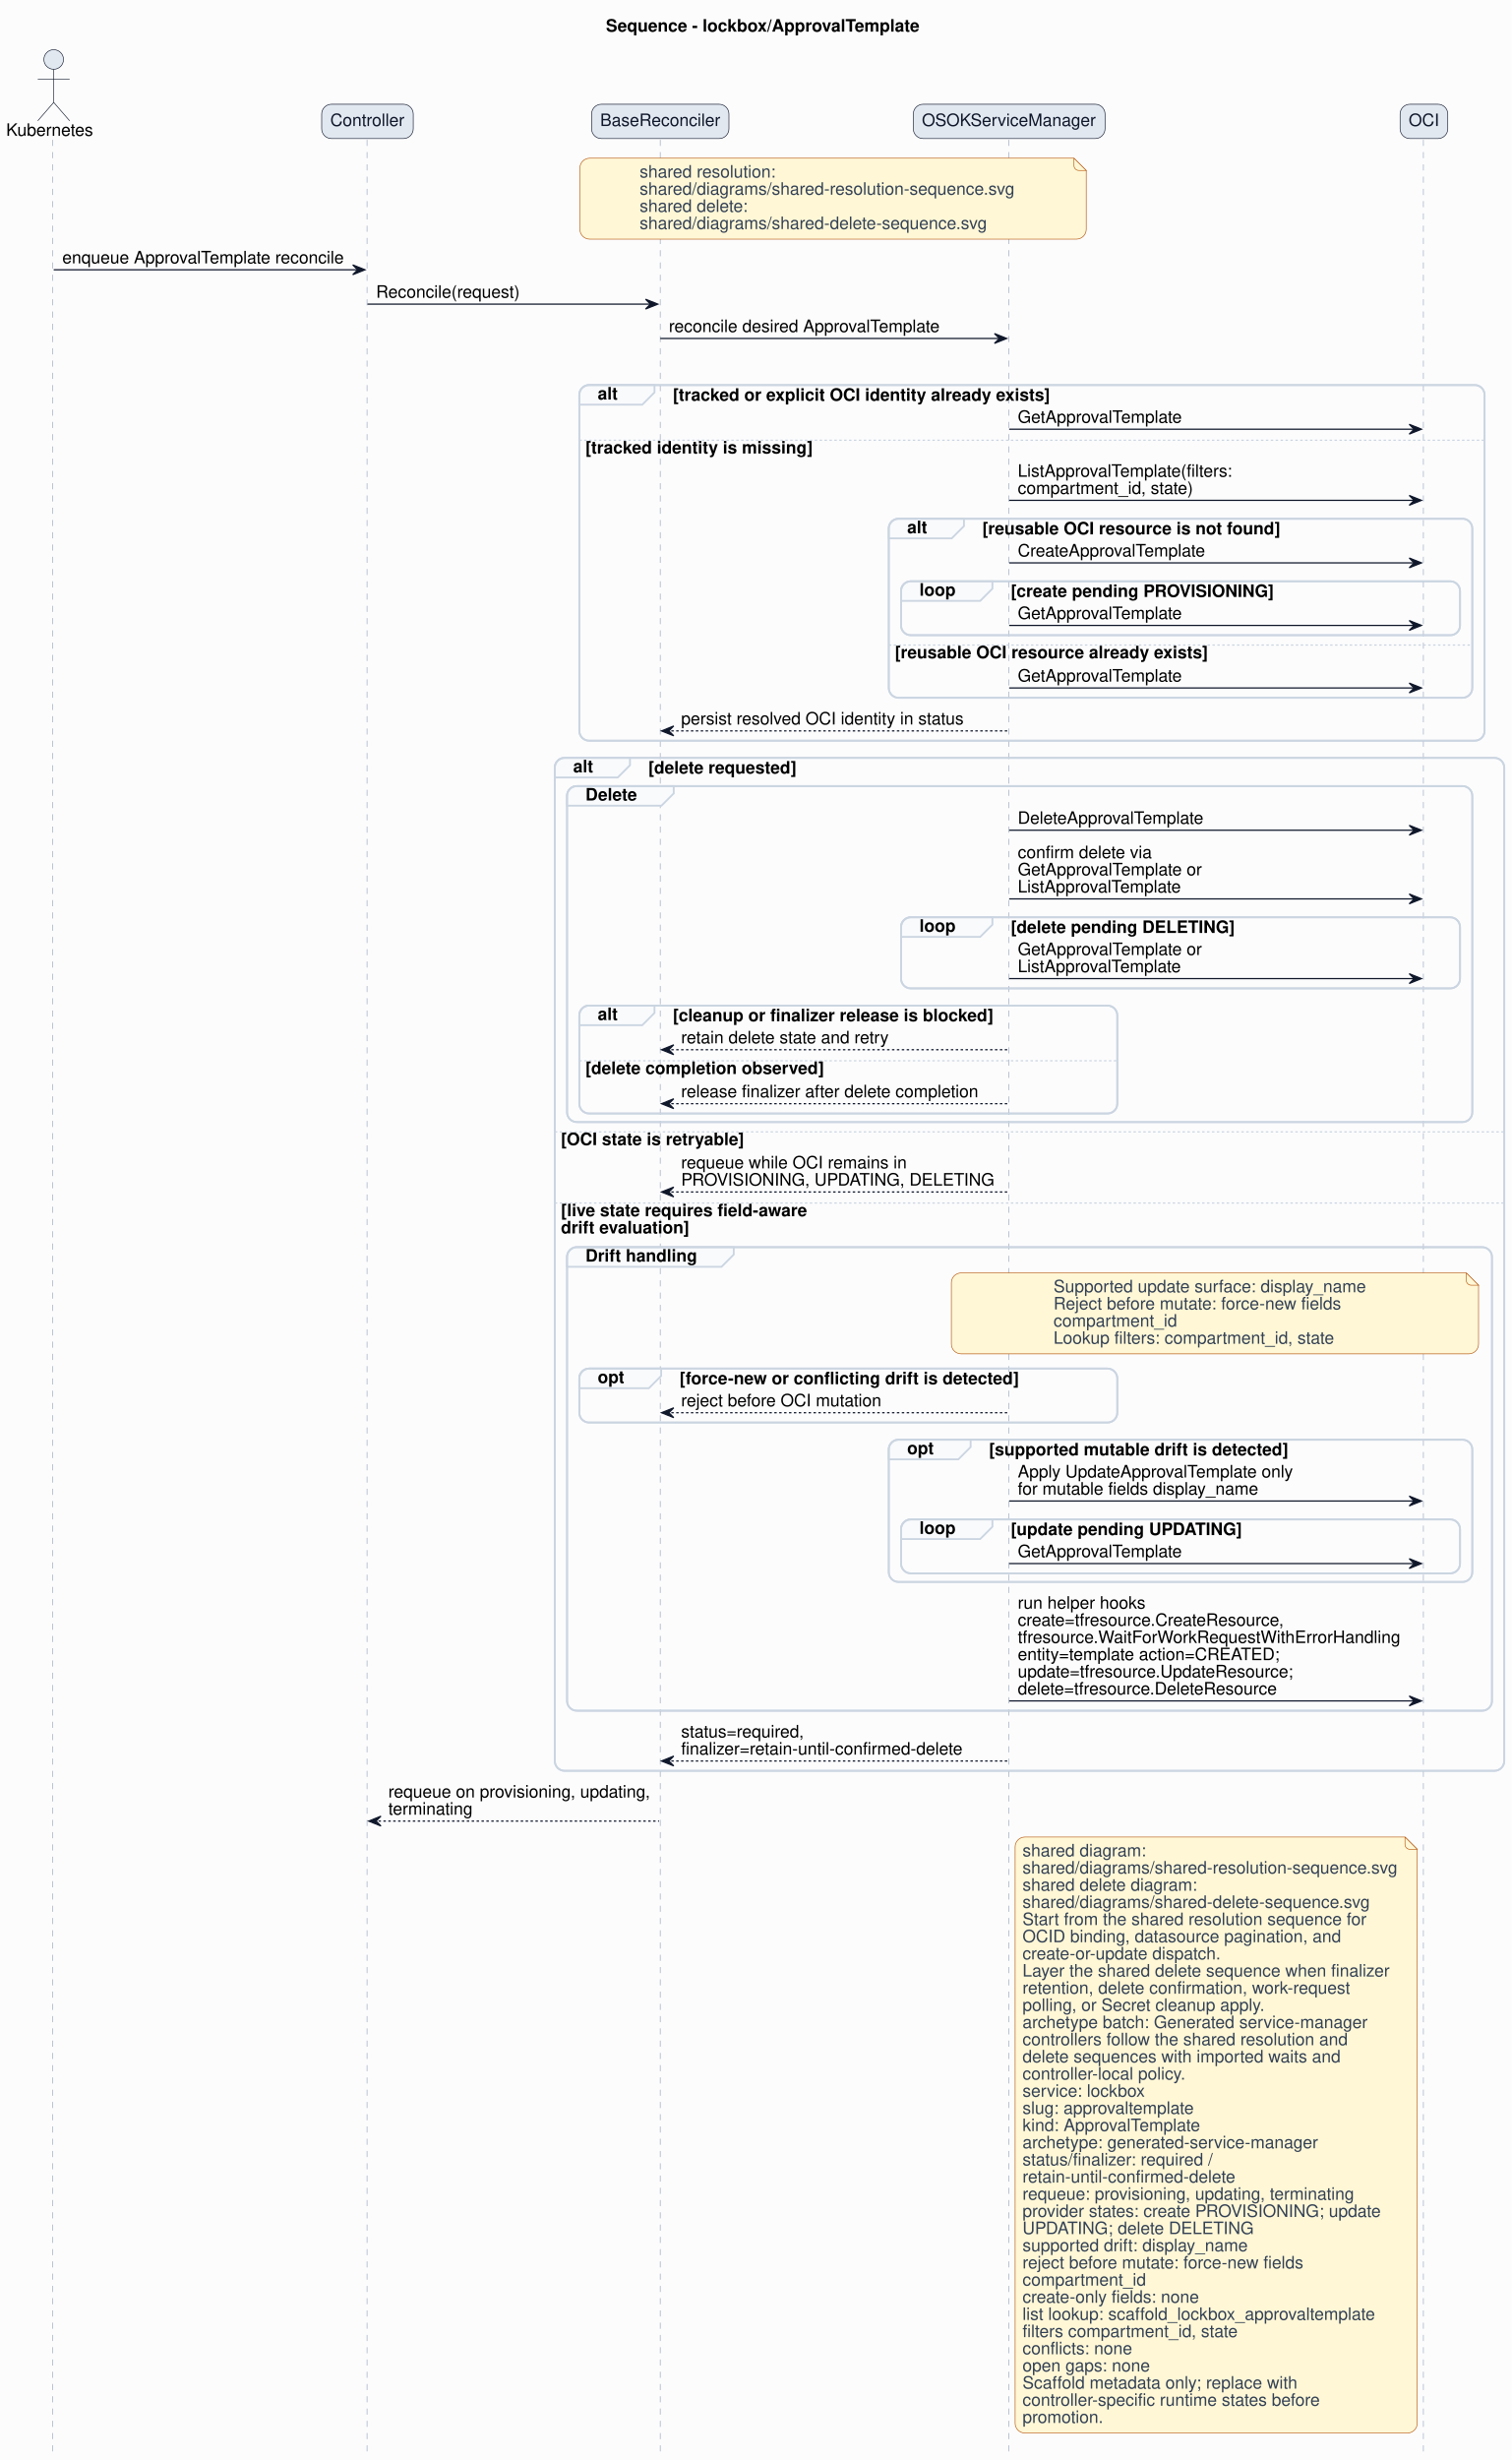
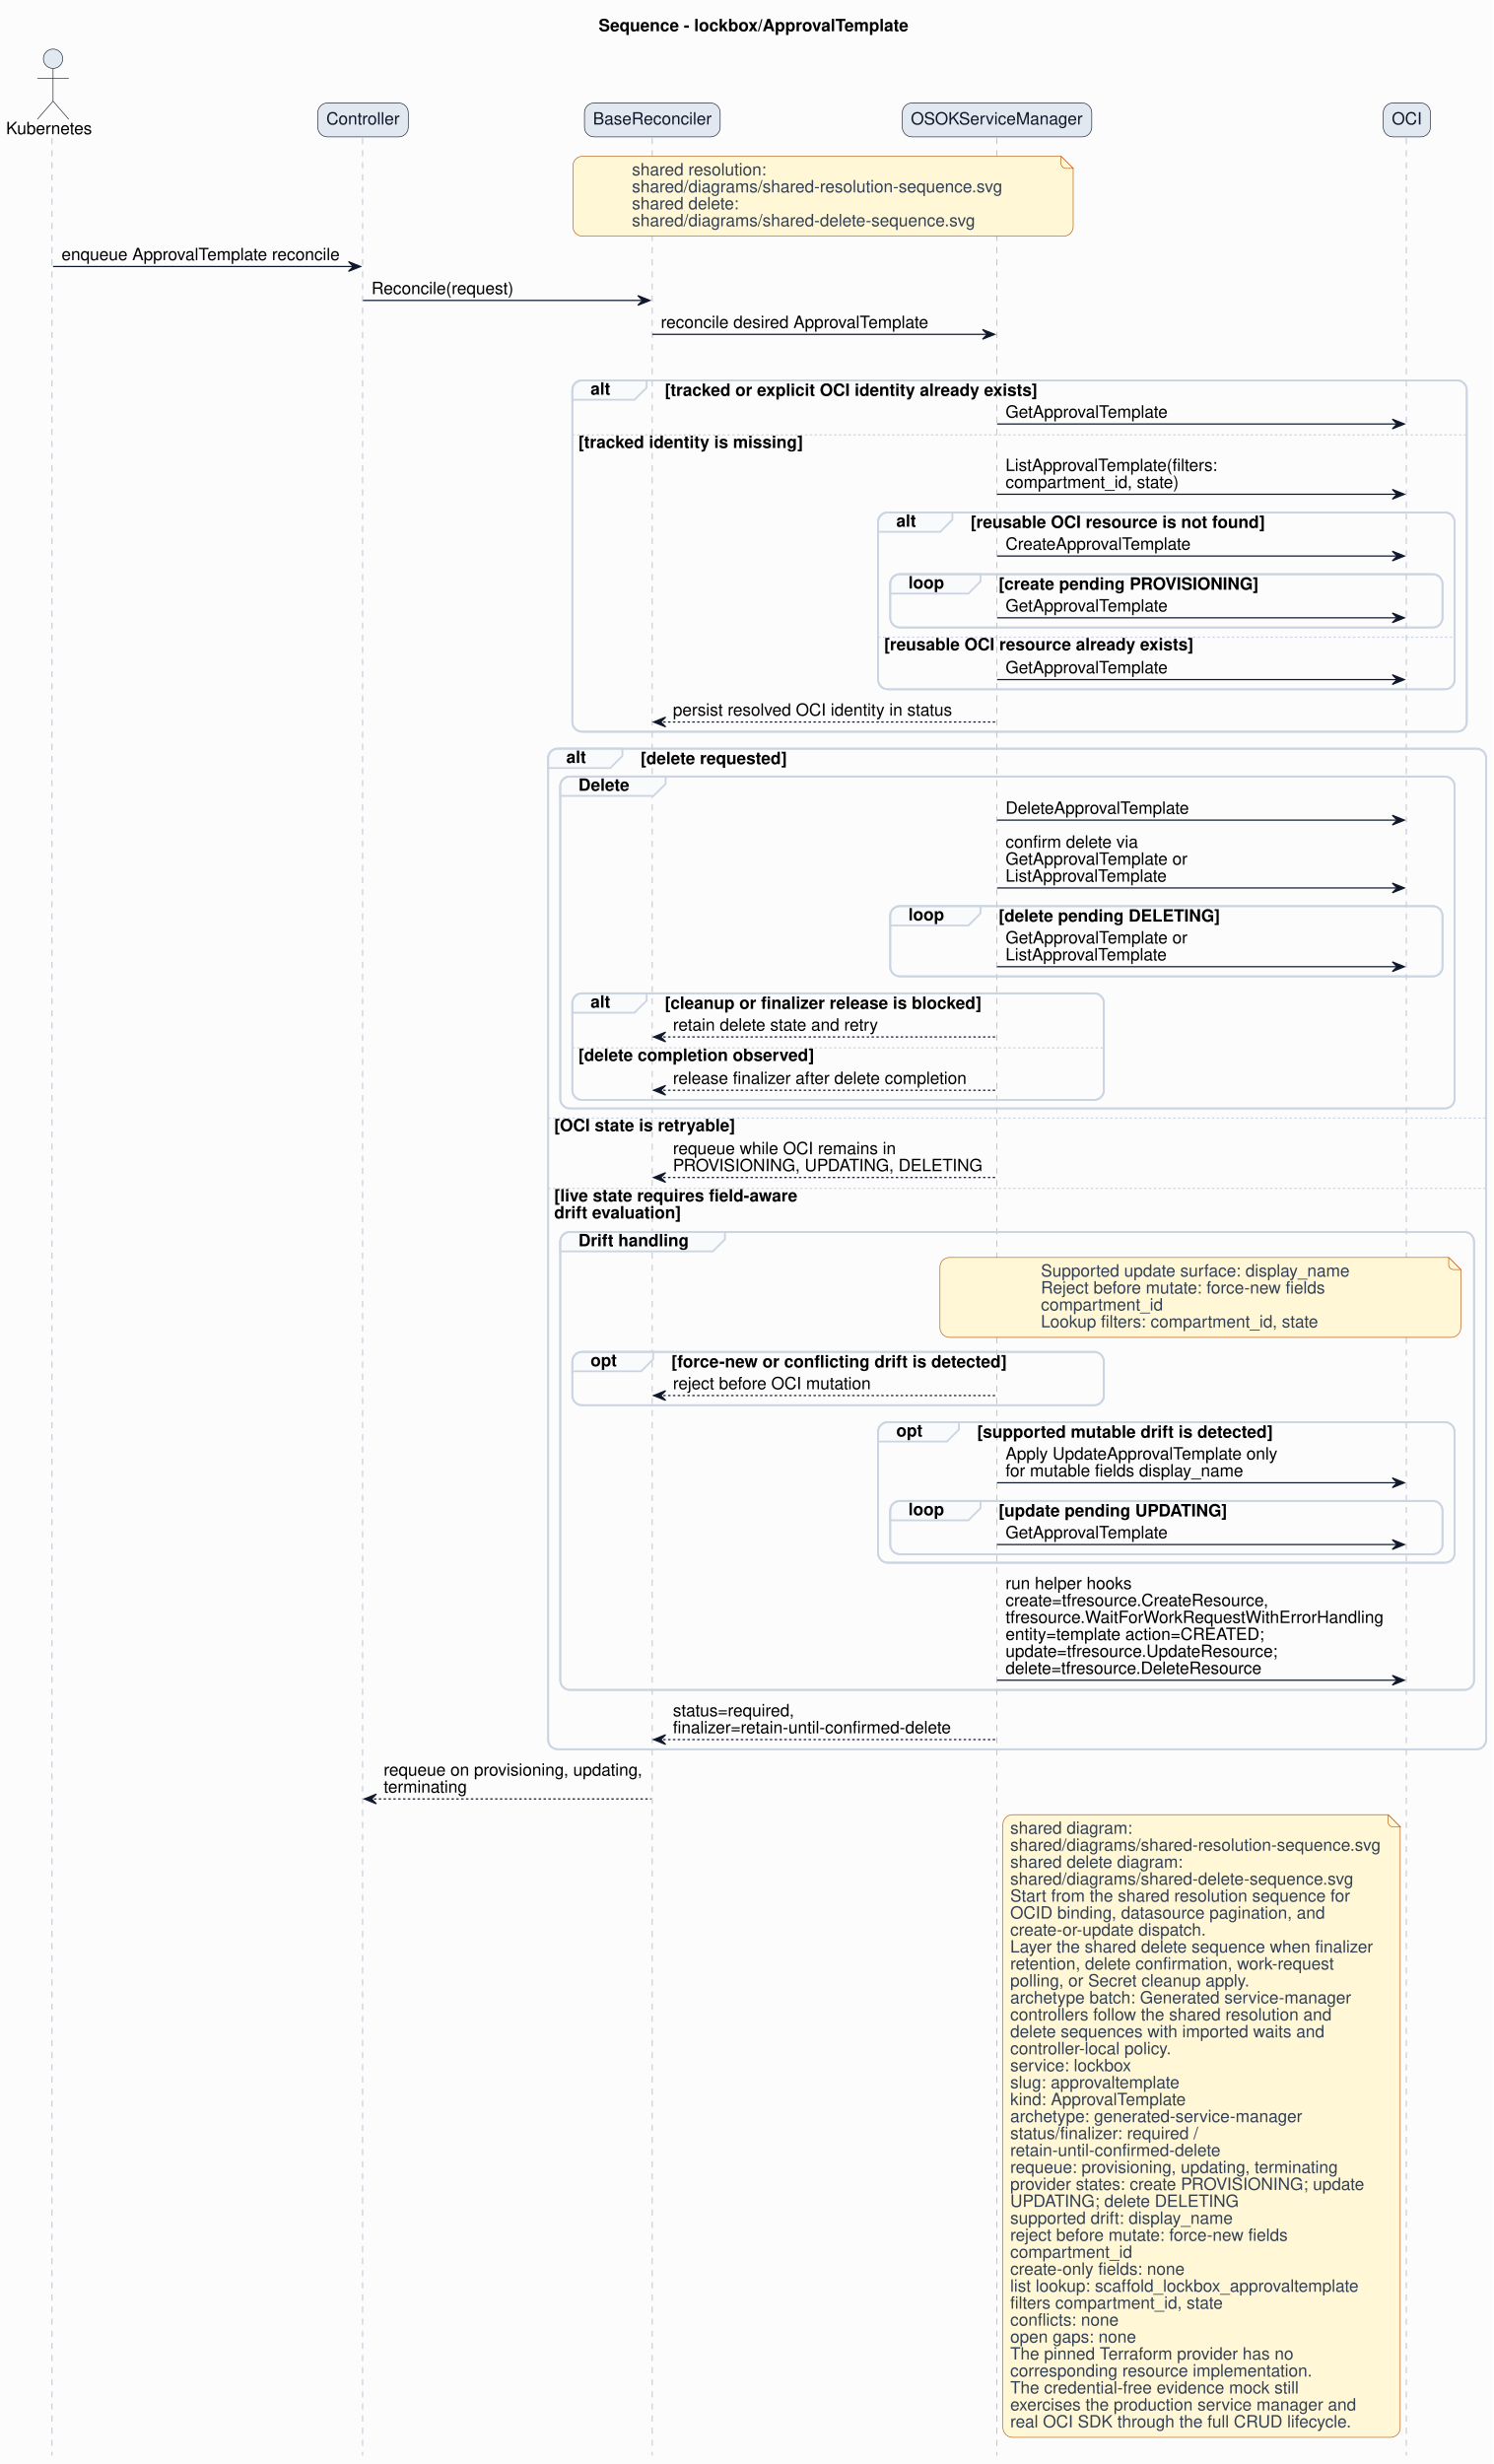
- <svg xmlns="http://www.w3.org/2000/svg" contentStyleType="text/css" data-diagram-type="SEQUENCE" height="2006px" preserveAspectRatio="none" style="width:1233px;height:2006px;background:#FCFCFD;" version="1.1" viewBox="0 0 1233 2006" width="1233px" zoomAndPan="magnify">
+ <svg xmlns="http://www.w3.org/2000/svg" contentStyleType="text/css" data-diagram-type="SEQUENCE" height="2034px" preserveAspectRatio="none" style="width:1233px;height:2034px;background:#FCFCFD;" version="1.1" viewBox="0 0 1233 2034" width="1233px" zoomAndPan="magnify">
  <defs />
  <g>
-     <rect fill="#FCFCFD" height="2006" style="stroke:none;stroke-width:1;" width="1233" x="0" y="0" />
+     <rect fill="#FCFCFD" height="2034" style="stroke:none;stroke-width:1;" width="1233" x="0" y="0" />
    <text fill="#000000" font-family="Helvetica" font-size="14" font-weight="bold" lengthAdjust="spacing" textLength="257.51" x="494.224" y="25.78">Sequence - lockbox/ApprovalTemplate</text>
    <rect fill="none" height="290" rx="8" ry="8" style="stroke:#CBD5E1;stroke-width:1.5;" width="738.378" x="472.528" y="314" />
    <rect fill="none" height="146" rx="8" ry="8" style="stroke:#CBD5E1;stroke-width:1.5;" width="475.957" x="724.949" y="423" />
    <rect fill="none" height="44" rx="8" ry="8" style="stroke:#CBD5E1;stroke-width:1.5;" width="455.957" x="734.949" y="474" />
    <rect fill="none" height="826" rx="8" ry="8" style="stroke:#CBD5E1;stroke-width:1.5;" width="774.429" x="452.528" y="618" />
    <rect fill="none" height="274" rx="8" ry="8" style="stroke:#CBD5E1;stroke-width:1.5;" width="738.378" x="462.528" y="641" />
    <rect fill="none" height="58" rx="8" ry="8" style="stroke:#CBD5E1;stroke-width:1.5;" width="455.957" x="734.949" y="748" />
    <rect fill="none" height="88" rx="8" ry="8" style="stroke:#CBD5E1;stroke-width:1.5;" width="438.813" x="472.528" y="820" />
    <rect fill="none" height="378" rx="8" ry="8" style="stroke:#CBD5E1;stroke-width:1.5;" width="754.429" x="462.528" y="1017" />
    <rect fill="none" height="44" rx="8" ry="8" style="stroke:#CBD5E1;stroke-width:1.5;" width="438.813" x="472.528" y="1116" />
    <rect fill="none" height="116" rx="8" ry="8" style="stroke:#CBD5E1;stroke-width:1.5;" width="475.957" x="724.949" y="1174" />
    <rect fill="none" height="44" rx="8" ry="8" style="stroke:#CBD5E1;stroke-width:1.5;" width="455.957" x="734.949" y="1239" />
    <g class="participant-lifeline" data-entity-uid="part1" data-qualified-name="Kubernetes" id="part1-lifeline">
      <g>
-         <rect fill="#000000" fill-opacity="0" height="1885" width="8" x="39.803" y="114" />
-         <line style="stroke:#94A3B8;stroke-width:0.5;stroke-dasharray:5,5;" x1="43" x2="43" y1="114" y2="1999" />
+         <rect fill="#000000" fill-opacity="0" height="1913" width="8" x="39.803" y="114" />
+         <line style="stroke:#94A3B8;stroke-width:0.5;stroke-dasharray:5,5;" x1="43" x2="43" y1="114" y2="2027" />
      </g>
    </g>
    <g class="participant-lifeline" data-entity-uid="part2" data-qualified-name="Controller" id="part2-lifeline">
      <g>
-         <rect fill="#000000" fill-opacity="0" height="1885" width="8" x="295.726" y="114" />
-         <line style="stroke:#94A3B8;stroke-width:0.5;stroke-dasharray:5,5;" x1="299.381" x2="299.381" y1="114" y2="1999" />
+         <rect fill="#000000" fill-opacity="0" height="1913" width="8" x="295.726" y="114" />
+         <line style="stroke:#94A3B8;stroke-width:0.5;stroke-dasharray:5,5;" x1="299.381" x2="299.381" y1="114" y2="2027" />
      </g>
    </g>
    <g class="participant-lifeline" data-entity-uid="part3" data-qualified-name="BaseReconciler" id="part3-lifeline">
      <g>
-         <rect fill="#000000" fill-opacity="0" height="1885" width="8" x="534.552" y="114" />
-         <line style="stroke:#94A3B8;stroke-width:0.5;stroke-dasharray:5,5;" x1="538.528" x2="538.528" y1="114" y2="1999" />
+         <rect fill="#000000" fill-opacity="0" height="1913" width="8" x="534.552" y="114" />
+         <line style="stroke:#94A3B8;stroke-width:0.5;stroke-dasharray:5,5;" x1="538.528" x2="538.528" y1="114" y2="2027" />
      </g>
    </g>
    <g class="participant-lifeline" data-entity-uid="part4" data-qualified-name="ServiceManager" id="part4-lifeline">
      <g>
-         <rect fill="#000000" fill-opacity="0" height="1885" width="8" x="819.145" y="114" />
-         <line style="stroke:#94A3B8;stroke-width:0.5;stroke-dasharray:5,5;" x1="822.949" x2="822.949" y1="114" y2="1999" />
+         <rect fill="#000000" fill-opacity="0" height="1913" width="8" x="819.145" y="114" />
+         <line style="stroke:#94A3B8;stroke-width:0.5;stroke-dasharray:5,5;" x1="822.949" x2="822.949" y1="114" y2="2027" />
      </g>
    </g>
    <g class="participant-lifeline" data-entity-uid="part5" data-qualified-name="OCI" id="part5-lifeline">
      <g>
-         <rect fill="#000000" fill-opacity="0" height="1885" width="8" x="1157.461" y="114" />
-         <line style="stroke:#94A3B8;stroke-width:0.5;stroke-dasharray:5,5;" x1="1161.017" x2="1161.017" y1="114" y2="1999" />
+         <rect fill="#000000" fill-opacity="0" height="1913" width="8" x="1157.461" y="114" />
+         <line style="stroke:#94A3B8;stroke-width:0.5;stroke-dasharray:5,5;" x1="1161.017" x2="1161.017" y1="114" y2="2027" />
      </g>
    </g>
    <g class="participant participant-head" data-entity-uid="part1" data-qualified-name="Kubernetes" id="part1-head">
      <text fill="#000000" font-family="Helvetica" font-size="14" lengthAdjust="spacing" textLength="71.606" x="5" y="110.78">Kubernetes</text>
      <ellipse cx="43.803" cy="48.5" fill="#E2E8F0" rx="8" ry="8" style="stroke:#0F172A;stroke-width:0.5;" />
      <path d="M43.803,56.5 L43.803,83.5 M30.803,64.5 L56.803,64.5 M43.803,83.5 L30.803,98.5 M43.803,83.5 L56.803,98.5" fill="none" style="stroke:#0F172A;stroke-width:0.5;" />
    </g>
    <g class="participant participant-head" data-entity-uid="part2" data-qualified-name="Controller" id="part2-head">
      <rect fill="#E2E8F0" height="28" rx="8" ry="8" style="stroke:#0F172A;stroke-width:0.5;" width="74.689" x="262.381" y="85" />
      <text fill="#0F172A" font-family="Helvetica" font-size="14" lengthAdjust="spacing" textLength="60.69" x="269.381" y="102.78">Controller</text>
    </g>
    <g class="participant participant-head" data-entity-uid="part3" data-qualified-name="BaseReconciler" id="part3-head">
      <rect fill="#E2E8F0" height="28" rx="8" ry="8" style="stroke:#0F172A;stroke-width:0.5;" width="112.048" x="482.528" y="85" />
      <text fill="#0F172A" font-family="Helvetica" font-size="14" lengthAdjust="spacing" textLength="98.048" x="489.528" y="102.78">BaseReconciler</text>
    </g>
    <g class="participant participant-head" data-entity-uid="part4" data-qualified-name="ServiceManager" id="part4-head">
      <rect fill="#E2E8F0" height="28" rx="8" ry="8" style="stroke:#0F172A;stroke-width:0.5;" width="156.393" x="744.949" y="85" />
      <text fill="#0F172A" font-family="Helvetica" font-size="14" lengthAdjust="spacing" textLength="142.393" x="751.949" y="102.78">OSOKServiceManager</text>
    </g>
    <g class="participant participant-head" data-entity-uid="part5" data-qualified-name="OCI" id="part5-head">
      <rect fill="#E2E8F0" height="28" rx="8" ry="8" style="stroke:#0F172A;stroke-width:0.5;" width="38.89" x="1142.017" y="85" />
      <text fill="#0F172A" font-family="Helvetica" font-size="14" lengthAdjust="spacing" textLength="24.89" x="1149.017" y="102.78">OCI</text>
    </g>
    <path d="M473,137 L473,187 A8,8 0 0 0 481,195 L878,195 A8,8 0 0 0 886,187 L886,139 L876,129 L481,129 A8,8 0 0 0 473,137" fill="#FFF7D6" style="stroke:#B45309;stroke-width:0.5;" />
    <path d="M876,129 L876,135 A4,4 0 0 0 880,139 L886,139 L876,129" fill="#FFF7D6" style="stroke:#B45309;stroke-width:0.5;" />
    <text fill="#334155" font-family="Helvetica" font-size="14" lengthAdjust="spacing" textLength="111.289" x="521.711" y="144.78">shared resolution:</text>
    <text fill="#334155" font-family="Helvetica" font-size="14" lengthAdjust="spacing" textLength="307.392" x="521.711" y="158.78">shared/diagrams/shared-resolution-sequence.svg</text>
    <text fill="#334155" font-family="Helvetica" font-size="14" lengthAdjust="spacing" textLength="88.731" x="521.711" y="172.78">shared delete:</text>
    <text fill="#334155" font-family="Helvetica" font-size="14" lengthAdjust="spacing" textLength="284.833" x="521.711" y="186.78">shared/diagrams/shared-delete-sequence.svg</text>
    <g class="message" data-entity-1="part1" data-entity-2="part2" id="msg1">
      <polygon fill="#0F172A" points="287.726,216,297.726,220,287.726,224,291.726,220" style="stroke:#0F172A;stroke-width:1;" />
      <line style="stroke:#0F172A;stroke-width:1;" x1="43.803" x2="293.726" y1="220" y2="220" />
      <text fill="#000000" font-family="Helvetica" font-size="14" lengthAdjust="spacing" textLength="231.923" x="50.803" y="214.78">enqueue ApprovalTemplate reconcile</text>
    </g>
    <g class="message" data-entity-1="part2" data-entity-2="part3" id="msg2">
      <polygon fill="#0F172A" points="526.552,244,536.552,248,526.552,252,530.552,248" style="stroke:#0F172A;stroke-width:1;" />
      <line style="stroke:#0F172A;stroke-width:1;" x1="299.726" x2="532.552" y1="248" y2="248" />
      <text fill="#000000" font-family="Helvetica" font-size="14" lengthAdjust="spacing" textLength="117.496" x="306.726" y="242.78">Reconcile(request)</text>
    </g>
    <g class="message" data-entity-1="part3" data-entity-2="part4" id="msg3">
      <polygon fill="#0F172A" points="811.145,272,821.145,276,811.145,280,815.145,276" style="stroke:#0F172A;stroke-width:1;" />
      <line style="stroke:#0F172A;stroke-width:1;" x1="538.552" x2="817.145" y1="276" y2="276" />
      <text fill="#000000" font-family="Helvetica" font-size="14" lengthAdjust="spacing" textLength="223.337" x="545.552" y="270.78">reconcile desired ApprovalTemplate</text>
    </g>
    <path d="M480.528,314 L533.866,314 L533.866,320 L523.866,330 L472.528,330 L472.528,322 A8,8 0 0 1 480.528,314" fill="#F8FAFC" style="stroke:#CBD5E1;stroke-width:1.5;" />
    <rect fill="none" height="290" rx="8" ry="8" style="stroke:#CBD5E1;stroke-width:1.5;" width="738.378" x="472.528" y="314" />
    <text fill="#000000" font-family="Helvetica" font-size="14" font-weight="bold" lengthAdjust="spacing" textLength="16.338" x="487.528" y="325.78">alt</text>
    <text fill="#000000" font-family="Helvetica" font-size="14" font-weight="bold" lengthAdjust="spacing" textLength="308.109" x="548.866" y="326.78">[tracked or explicit OCI identity already exists]</text>
    <g class="message" data-entity-1="part4" data-entity-2="part5" id="msg4">
      <polygon fill="#0F172A" points="1149.461,346,1159.461,350,1149.461,354,1153.461,350" style="stroke:#0F172A;stroke-width:1;" />
      <line style="stroke:#0F172A;stroke-width:1;" x1="823.145" x2="1155.461" y1="350" y2="350" />
      <text fill="#000000" font-family="Helvetica" font-size="14" lengthAdjust="spacing" textLength="136.179" x="830.145" y="344.78">GetApprovalTemplate</text>
    </g>
    <line style="stroke:#CBD5E1;stroke-width:1;stroke-dasharray:2,2;" x1="472.528" x2="1210.906" y1="359" y2="359" />
    <text fill="#000000" font-family="Helvetica" font-size="14" font-weight="bold" lengthAdjust="spacing" textLength="185.158" x="477.528" y="369.78">[tracked identity is missing]</text>
    <g class="message" data-entity-1="part4" data-entity-2="part5" id="msg5">
      <polygon fill="#0F172A" points="1149.461,404,1159.461,408,1149.461,412,1153.461,408" style="stroke:#0F172A;stroke-width:1;" />
      <line style="stroke:#0F172A;stroke-width:1;" x1="823.145" x2="1155.461" y1="408" y2="408" />
      <text fill="#000000" font-family="Helvetica" font-size="14" lengthAdjust="spacing" textLength="177.399" x="830.145" y="388.78">ListApprovalTemplate(filters:</text>
      <text fill="#000000" font-family="Helvetica" font-size="14" lengthAdjust="spacing" textLength="143.172" x="830.145" y="402.78">compartment_id, state)</text>
    </g>
    <path d="M732.949,423 L786.287,423 L786.287,429 L776.287,439 L724.949,439 L724.949,431 A8,8 0 0 1 732.949,423" fill="#F8FAFC" style="stroke:#CBD5E1;stroke-width:1.5;" />
    <rect fill="none" height="146" rx="8" ry="8" style="stroke:#CBD5E1;stroke-width:1.5;" width="475.957" x="724.949" y="423" />
    <text fill="#000000" font-family="Helvetica" font-size="14" font-weight="bold" lengthAdjust="spacing" textLength="16.338" x="739.949" y="434.78">alt</text>
    <text fill="#000000" font-family="Helvetica" font-size="14" font-weight="bold" lengthAdjust="spacing" textLength="242.703" x="801.287" y="435.78">[reusable OCI resource is not found]</text>
    <g class="message" data-entity-1="part4" data-entity-2="part5" id="msg6">
      <polygon fill="#0F172A" points="1149.461,455,1159.461,459,1149.461,463,1153.461,459" style="stroke:#0F172A;stroke-width:1;" />
      <line style="stroke:#0F172A;stroke-width:1;" x1="823.145" x2="1155.461" y1="459" y2="459" />
      <text fill="#000000" font-family="Helvetica" font-size="14" lengthAdjust="spacing" textLength="155.634" x="830.145" y="453.78">CreateApprovalTemplate</text>
    </g>
    <path d="M742.949,474 L809.494,474 L809.494,480 L799.494,490 L734.949,490 L734.949,482 A8,8 0 0 1 742.949,474" fill="#F8FAFC" style="stroke:#CBD5E1;stroke-width:1.5;" />
    <rect fill="none" height="44" rx="8" ry="8" style="stroke:#CBD5E1;stroke-width:1.5;" width="455.957" x="734.949" y="474" />
    <text fill="#000000" font-family="Helvetica" font-size="14" font-weight="bold" lengthAdjust="spacing" textLength="29.545" x="749.949" y="485.78">loop</text>
    <text fill="#000000" font-family="Helvetica" font-size="14" font-weight="bold" lengthAdjust="spacing" textLength="215.476" x="824.494" y="486.78">[create pending PROVISIONING]</text>
    <g class="message" data-entity-1="part4" data-entity-2="part5" id="msg7">
      <polygon fill="#0F172A" points="1149.461,506,1159.461,510,1149.461,514,1153.461,510" style="stroke:#0F172A;stroke-width:1;" />
      <line style="stroke:#0F172A;stroke-width:1;" x1="823.145" x2="1155.461" y1="510" y2="510" />
      <text fill="#000000" font-family="Helvetica" font-size="14" lengthAdjust="spacing" textLength="136.179" x="830.145" y="504.78">GetApprovalTemplate</text>
    </g>
    <line style="stroke:#CBD5E1;stroke-width:1;stroke-dasharray:2,2;" x1="724.949" x2="1200.906" y1="526" y2="526" />
    <text fill="#000000" font-family="Helvetica" font-size="14" font-weight="bold" lengthAdjust="spacing" textLength="255.233" x="729.949" y="536.78">[reusable OCI resource already exists]</text>
    <g class="message" data-entity-1="part4" data-entity-2="part5" id="msg8">
      <polygon fill="#0F172A" points="1149.461,557,1159.461,561,1149.461,565,1153.461,561" style="stroke:#0F172A;stroke-width:1;" />
      <line style="stroke:#0F172A;stroke-width:1;" x1="823.145" x2="1155.461" y1="561" y2="561" />
      <text fill="#000000" font-family="Helvetica" font-size="14" lengthAdjust="spacing" textLength="136.179" x="830.145" y="555.78">GetApprovalTemplate</text>
    </g>
    <g class="message" data-entity-1="part4" data-entity-2="part3" id="msg9">
      <polygon fill="#0F172A" points="549.552,592,539.552,596,549.552,600,545.552,596" style="stroke:#0F172A;stroke-width:1;" />
      <line style="stroke:#0F172A;stroke-width:1;stroke-dasharray:2,2;" x1="543.552" x2="822.145" y1="596" y2="596" />
      <text fill="#000000" font-family="Helvetica" font-size="14" lengthAdjust="spacing" textLength="231.096" x="555.552" y="590.78">persist resolved OCI identity in status</text>
    </g>
    <path d="M460.528,618 L513.866,618 L513.866,624 L503.866,634 L452.528,634 L452.528,626 A8,8 0 0 1 460.528,618" fill="#F8FAFC" style="stroke:#CBD5E1;stroke-width:1.5;" />
    <rect fill="none" height="826" rx="8" ry="8" style="stroke:#CBD5E1;stroke-width:1.5;" width="774.429" x="452.528" y="618" />
    <text fill="#000000" font-family="Helvetica" font-size="14" font-weight="bold" lengthAdjust="spacing" textLength="16.338" x="467.528" y="629.78">alt</text>
    <text fill="#000000" font-family="Helvetica" font-size="14" font-weight="bold" lengthAdjust="spacing" textLength="120.586" x="528.866" y="630.78">[delete requested]</text>
    <path d="M470.528,641 L549.549,641 L549.549,647 L539.549,657 L462.528,657 L462.528,649 A8,8 0 0 1 470.528,641" fill="#F8FAFC" style="stroke:#CBD5E1;stroke-width:1.5;" />
    <rect fill="none" height="274" rx="8" ry="8" style="stroke:#CBD5E1;stroke-width:1.5;" width="738.378" x="462.528" y="641" />
    <text fill="#000000" font-family="Helvetica" font-size="14" font-weight="bold" lengthAdjust="spacing" textLength="42.02" x="477.528" y="652.78">Delete</text>
    <g class="message" data-entity-1="part4" data-entity-2="part5" id="msg10">
      <polygon fill="#0F172A" points="1149.461,673,1159.461,677,1149.461,681,1153.461,677" style="stroke:#0F172A;stroke-width:1;" />
      <line style="stroke:#0F172A;stroke-width:1;" x1="823.145" x2="1155.461" y1="677" y2="677" />
      <text fill="#000000" font-family="Helvetica" font-size="14" lengthAdjust="spacing" textLength="154.082" x="830.145" y="671.78">DeleteApprovalTemplate</text>
    </g>
    <g class="message" data-entity-1="part4" data-entity-2="part5" id="msg11">
      <polygon fill="#0F172A" points="1149.461,729,1159.461,733,1149.461,737,1153.461,733" style="stroke:#0F172A;stroke-width:1;" />
      <line style="stroke:#0F172A;stroke-width:1;" x1="823.145" x2="1155.461" y1="733" y2="733" />
      <text fill="#000000" font-family="Helvetica" font-size="14" lengthAdjust="spacing" textLength="109.717" x="830.145" y="699.78">confirm delete via</text>
      <text fill="#000000" font-family="Helvetica" font-size="14" lengthAdjust="spacing" textLength="152.517" x="830.145" y="713.78">GetApprovalTemplate or</text>
      <text fill="#000000" font-family="Helvetica" font-size="14" lengthAdjust="spacing" textLength="135.399" x="830.145" y="727.78">ListApprovalTemplate</text>
    </g>
    <path d="M742.949,748 L809.494,748 L809.494,754 L799.494,764 L734.949,764 L734.949,756 A8,8 0 0 1 742.949,748" fill="#F8FAFC" style="stroke:#CBD5E1;stroke-width:1.5;" />
    <rect fill="none" height="58" rx="8" ry="8" style="stroke:#CBD5E1;stroke-width:1.5;" width="455.957" x="734.949" y="748" />
    <text fill="#000000" font-family="Helvetica" font-size="14" font-weight="bold" lengthAdjust="spacing" textLength="29.545" x="749.949" y="759.78">loop</text>
    <text fill="#000000" font-family="Helvetica" font-size="14" font-weight="bold" lengthAdjust="spacing" textLength="182.779" x="824.494" y="760.78">[delete pending DELETING]</text>
    <g class="message" data-entity-1="part4" data-entity-2="part5" id="msg12">
      <polygon fill="#0F172A" points="1149.461,794,1159.461,798,1149.461,802,1153.461,798" style="stroke:#0F172A;stroke-width:1;" />
      <line style="stroke:#0F172A;stroke-width:1;" x1="823.145" x2="1155.461" y1="798" y2="798" />
      <text fill="#000000" font-family="Helvetica" font-size="14" lengthAdjust="spacing" textLength="152.517" x="830.145" y="778.78">GetApprovalTemplate or</text>
      <text fill="#000000" font-family="Helvetica" font-size="14" lengthAdjust="spacing" textLength="135.399" x="830.145" y="792.78">ListApprovalTemplate</text>
    </g>
    <path d="M480.528,820 L533.866,820 L533.866,826 L523.866,836 L472.528,836 L472.528,828 A8,8 0 0 1 480.528,820" fill="#F8FAFC" style="stroke:#CBD5E1;stroke-width:1.5;" />
    <rect fill="none" height="88" rx="8" ry="8" style="stroke:#CBD5E1;stroke-width:1.5;" width="438.813" x="472.528" y="820" />
    <text fill="#000000" font-family="Helvetica" font-size="14" font-weight="bold" lengthAdjust="spacing" textLength="16.338" x="487.528" y="831.78">alt</text>
    <text fill="#000000" font-family="Helvetica" font-size="14" font-weight="bold" lengthAdjust="spacing" textLength="261.427" x="548.866" y="832.78">[cleanup or finalizer release is blocked]</text>
    <g class="message" data-entity-1="part4" data-entity-2="part3" id="msg13">
      <polygon fill="#0F172A" points="549.552,852,539.552,856,549.552,860,545.552,856" style="stroke:#0F172A;stroke-width:1;" />
      <line style="stroke:#0F172A;stroke-width:1;stroke-dasharray:2,2;" x1="543.552" x2="822.145" y1="856" y2="856" />
      <text fill="#000000" font-family="Helvetica" font-size="14" lengthAdjust="spacing" textLength="170.434" x="555.552" y="850.78">retain delete state and retry</text>
    </g>
    <line style="stroke:#CBD5E1;stroke-width:1;stroke-dasharray:2,2;" x1="472.528" x2="911.341" y1="865" y2="865" />
    <text fill="#000000" font-family="Helvetica" font-size="14" font-weight="bold" lengthAdjust="spacing" textLength="194.482" x="477.528" y="875.78">[delete completion observed]</text>
    <g class="message" data-entity-1="part4" data-entity-2="part3" id="msg14">
      <polygon fill="#0F172A" points="549.552,896,539.552,900,549.552,904,545.552,900" style="stroke:#0F172A;stroke-width:1;" />
      <line style="stroke:#0F172A;stroke-width:1;stroke-dasharray:2,2;" x1="543.552" x2="822.145" y1="900" y2="900" />
      <text fill="#000000" font-family="Helvetica" font-size="14" lengthAdjust="spacing" textLength="243.578" x="555.552" y="894.78">release finalizer after delete completion</text>
    </g>
    <line style="stroke:#CBD5E1;stroke-width:1;stroke-dasharray:2,2;" x1="452.528" x2="1226.957" y1="923" y2="923" />
    <text fill="#000000" font-family="Helvetica" font-size="14" font-weight="bold" lengthAdjust="spacing" textLength="149.386" x="457.528" y="933.78">[OCI state is retryable]</text>
    <g class="message" data-entity-1="part4" data-entity-2="part3" id="msg15">
      <polygon fill="#0F172A" points="549.552,968,539.552,972,549.552,976,545.552,972" style="stroke:#0F172A;stroke-width:1;" />
      <line style="stroke:#0F172A;stroke-width:1;stroke-dasharray:2,2;" x1="543.552" x2="822.145" y1="972" y2="972" />
      <text fill="#000000" font-family="Helvetica" font-size="14" lengthAdjust="spacing" textLength="184.42" x="555.552" y="952.78">requeue while OCI remains in</text>
      <text fill="#000000" font-family="Helvetica" font-size="14" lengthAdjust="spacing" textLength="260.593" x="555.552" y="966.78">PROVISIONING, UPDATING, DELETING</text>
    </g>
    <line style="stroke:#CBD5E1;stroke-width:1;stroke-dasharray:2,2;" x1="452.528" x2="1226.957" y1="981" y2="981" />
    <text fill="#000000" font-family="Helvetica" font-size="14" font-weight="bold" lengthAdjust="spacing" textLength="200.751" x="457.528" y="991.78">[live state requires field-aware</text>
    <text fill="#000000" font-family="Helvetica" font-size="14" font-weight="bold" lengthAdjust="spacing" textLength="105.007" x="457.528" y="1005.78">drift evaluation]</text>
    <path d="M470.528,1017 L598.515,1017 L598.515,1023 L588.515,1033 L462.528,1033 L462.528,1025 A8,8 0 0 1 470.528,1017" fill="#F8FAFC" style="stroke:#CBD5E1;stroke-width:1.5;" />
    <rect fill="none" height="378" rx="8" ry="8" style="stroke:#CBD5E1;stroke-width:1.5;" width="754.429" x="462.528" y="1017" />
    <text fill="#000000" font-family="Helvetica" font-size="14" font-weight="bold" lengthAdjust="spacing" textLength="90.986" x="477.528" y="1028.78">Drift handling</text>
    <path d="M776,1046 L776,1096 A8,8 0 0 0 784,1104 L1198,1104 A8,8 0 0 0 1206,1096 L1206,1048 L1196,1038 L784,1038 A8,8 0 0 0 776,1046" fill="#FFF7D6" style="stroke:#B45309;stroke-width:0.5;" />
    <path d="M1196,1038 L1196,1044 A4,4 0 0 0 1200,1048 L1206,1048 L1196,1038" fill="#FFF7D6" style="stroke:#B45309;stroke-width:0.5;" />
    <text fill="#334155" font-family="Helvetica" font-size="14" lengthAdjust="spacing" textLength="255.281" x="859.338" y="1053.78">Supported update surface: display_name</text>
    <text fill="#334155" font-family="Helvetica" font-size="14" lengthAdjust="spacing" textLength="235.778" x="859.338" y="1067.78">Reject before mutate: force-new fields</text>
    <text fill="#334155" font-family="Helvetica" font-size="14" lengthAdjust="spacing" textLength="100.379" x="859.338" y="1081.78">compartment_id</text>
    <text fill="#334155" font-family="Helvetica" font-size="14" lengthAdjust="spacing" textLength="229.558" x="859.338" y="1095.78">Lookup filters: compartment_id, state</text>
    <path d="M480.528,1116 L539.294,1116 L539.294,1122 L529.294,1132 L472.528,1132 L472.528,1124 A8,8 0 0 1 480.528,1116" fill="#F8FAFC" style="stroke:#CBD5E1;stroke-width:1.5;" />
    <rect fill="none" height="44" rx="8" ry="8" style="stroke:#CBD5E1;stroke-width:1.5;" width="438.813" x="472.528" y="1116" />
    <text fill="#000000" font-family="Helvetica" font-size="14" font-weight="bold" lengthAdjust="spacing" textLength="21.766" x="487.528" y="1127.78">opt</text>
    <text fill="#000000" font-family="Helvetica" font-size="14" font-weight="bold" lengthAdjust="spacing" textLength="276.131" x="554.294" y="1128.78">[force-new or conflicting drift is detected]</text>
    <g class="message" data-entity-1="part4" data-entity-2="part3" id="msg16">
      <polygon fill="#0F172A" points="549.552,1148,539.552,1152,549.552,1156,545.552,1152" style="stroke:#0F172A;stroke-width:1;" />
      <line style="stroke:#0F172A;stroke-width:1;stroke-dasharray:2,2;" x1="543.552" x2="822.145" y1="1152" y2="1152" />
      <text fill="#000000" font-family="Helvetica" font-size="14" lengthAdjust="spacing" textLength="164.185" x="555.552" y="1146.78">reject before OCI mutation</text>
    </g>
    <path d="M732.949,1174 L791.714,1174 L791.714,1180 L781.714,1190 L724.949,1190 L724.949,1182 A8,8 0 0 1 732.949,1174" fill="#F8FAFC" style="stroke:#CBD5E1;stroke-width:1.5;" />
    <rect fill="none" height="116" rx="8" ry="8" style="stroke:#CBD5E1;stroke-width:1.5;" width="475.957" x="724.949" y="1174" />
    <text fill="#000000" font-family="Helvetica" font-size="14" font-weight="bold" lengthAdjust="spacing" textLength="21.766" x="739.949" y="1185.78">opt</text>
    <text fill="#000000" font-family="Helvetica" font-size="14" font-weight="bold" lengthAdjust="spacing" textLength="243.462" x="806.714" y="1186.78">[supported mutable drift is detected]</text>
    <g class="message" data-entity-1="part4" data-entity-2="part5" id="msg17">
      <polygon fill="#0F172A" points="1149.461,1220,1159.461,1224,1149.461,1228,1153.461,1224" style="stroke:#0F172A;stroke-width:1;" />
      <line style="stroke:#0F172A;stroke-width:1;" x1="823.145" x2="1155.461" y1="1224" y2="1224" />
      <text fill="#000000" font-family="Helvetica" font-size="14" lengthAdjust="spacing" textLength="227.24" x="830.145" y="1204.78">Apply UpdateApprovalTemplate only</text>
      <text fill="#000000" font-family="Helvetica" font-size="14" lengthAdjust="spacing" textLength="196.882" x="830.145" y="1218.78">for mutable fields display_name</text>
    </g>
    <path d="M742.949,1239 L809.494,1239 L809.494,1245 L799.494,1255 L734.949,1255 L734.949,1247 A8,8 0 0 1 742.949,1239" fill="#F8FAFC" style="stroke:#CBD5E1;stroke-width:1.5;" />
    <rect fill="none" height="44" rx="8" ry="8" style="stroke:#CBD5E1;stroke-width:1.5;" width="455.957" x="734.949" y="1239" />
    <text fill="#000000" font-family="Helvetica" font-size="14" font-weight="bold" lengthAdjust="spacing" textLength="29.545" x="749.949" y="1250.78">loop</text>
    <text fill="#000000" font-family="Helvetica" font-size="14" font-weight="bold" lengthAdjust="spacing" textLength="190.538" x="824.494" y="1251.78">[update pending UPDATING]</text>
    <g class="message" data-entity-1="part4" data-entity-2="part5" id="msg18">
      <polygon fill="#0F172A" points="1149.461,1271,1159.461,1275,1149.461,1279,1153.461,1275" style="stroke:#0F172A;stroke-width:1;" />
      <line style="stroke:#0F172A;stroke-width:1;" x1="823.145" x2="1155.461" y1="1275" y2="1275" />
      <text fill="#000000" font-family="Helvetica" font-size="14" lengthAdjust="spacing" textLength="136.179" x="830.145" y="1269.78">GetApprovalTemplate</text>
    </g>
    <g class="message" data-entity-1="part4" data-entity-2="part5" id="msg19">
      <polygon fill="#0F172A" points="1149.461,1383,1159.461,1387,1149.461,1391,1153.461,1387" style="stroke:#0F172A;stroke-width:1;" />
      <line style="stroke:#0F172A;stroke-width:1;" x1="823.145" x2="1155.461" y1="1387" y2="1387" />
      <text fill="#000000" font-family="Helvetica" font-size="14" lengthAdjust="spacing" textLength="104.289" x="830.145" y="1311.78">run helper hooks</text>
      <text fill="#000000" font-family="Helvetica" font-size="14" lengthAdjust="spacing" textLength="219.051" x="830.145" y="1325.78">create=tfresource.CreateResource,</text>
      <text fill="#000000" font-family="Helvetica" font-size="14" lengthAdjust="spacing" textLength="314.316" x="830.145" y="1339.78">tfresource.WaitForWorkRequestWithErrorHandling</text>
      <text fill="#000000" font-family="Helvetica" font-size="14" lengthAdjust="spacing" textLength="215.544" x="830.145" y="1353.78">entity=template action=CREATED;</text>
      <text fill="#000000" font-family="Helvetica" font-size="14" lengthAdjust="spacing" textLength="226.085" x="830.145" y="1367.78">update=tfresource.UpdateResource;</text>
      <text fill="#000000" font-family="Helvetica" font-size="14" lengthAdjust="spacing" textLength="212.844" x="830.145" y="1381.78">delete=tfresource.DeleteResource</text>
    </g>
    <g class="message" data-entity-1="part4" data-entity-2="part3" id="msg20">
      <polygon fill="#0F172A" points="549.552,1432,539.552,1436,549.552,1440,545.552,1436" style="stroke:#0F172A;stroke-width:1;" />
      <line style="stroke:#0F172A;stroke-width:1;stroke-dasharray:2,2;" x1="543.552" x2="822.145" y1="1436" y2="1436" />
      <text fill="#000000" font-family="Helvetica" font-size="14" lengthAdjust="spacing" textLength="100.782" x="555.552" y="1416.78">status=required,</text>
      <text fill="#000000" font-family="Helvetica" font-size="14" lengthAdjust="spacing" textLength="230.72" x="555.552" y="1430.78">finalizer=retain-until-confirmed-delete</text>
    </g>
    <g class="message" data-entity-1="part3" data-entity-2="part2" id="msg21">
      <polygon fill="#0F172A" points="310.726,1481,300.726,1485,310.726,1489,306.726,1485" style="stroke:#0F172A;stroke-width:1;" />
      <line style="stroke:#0F172A;stroke-width:1;stroke-dasharray:2,2;" x1="304.726" x2="537.552" y1="1485" y2="1485" />
      <text fill="#000000" font-family="Helvetica" font-size="14" lengthAdjust="spacing" textLength="214.826" x="316.726" y="1465.78">requeue on provisioning, updating,</text>
      <text fill="#000000" font-family="Helvetica" font-size="14" lengthAdjust="spacing" textLength="69.255" x="316.726" y="1479.78">terminating</text>
    </g>
-     <path d="M828,1506 L828,1976 A8,8 0 0 0 836,1984 L1148,1984 A8,8 0 0 0 1156,1976 L1156,1508 L1146,1498 L836,1498 A8,8 0 0 0 828,1506" fill="#FFF7D6" style="stroke:#B45309;stroke-width:0.5;" />
+     <path d="M828,1506 L828,2004 A8,8 0 0 0 836,2012 L1148,2012 A8,8 0 0 0 1156,2004 L1156,1508 L1146,1498 L836,1498 A8,8 0 0 0 828,1506" fill="#FFF7D6" style="stroke:#B45309;stroke-width:0.5;" />
    <path d="M1146,1498 L1146,1504 A4,4 0 0 0 1150,1508 L1156,1508 L1146,1498" fill="#FFF7D6" style="stroke:#B45309;stroke-width:0.5;" />
    <text fill="#334155" font-family="Helvetica" font-size="14" lengthAdjust="spacing" textLength="101.165" x="834" y="1513.78">shared diagram:</text>
    <text fill="#334155" font-family="Helvetica" font-size="14" lengthAdjust="spacing" textLength="307.392" x="834" y="1527.78">shared/diagrams/shared-resolution-sequence.svg</text>
    <text fill="#334155" font-family="Helvetica" font-size="14" lengthAdjust="spacing" textLength="143.199" x="834" y="1541.78">shared delete diagram:</text>
    <text fill="#334155" font-family="Helvetica" font-size="14" lengthAdjust="spacing" textLength="284.833" x="834" y="1555.78">shared/diagrams/shared-delete-sequence.svg</text>
    <text fill="#334155" font-family="Helvetica" font-size="14" lengthAdjust="spacing" textLength="280.93" x="834" y="1569.78">Start from the shared resolution sequence for</text>
    <text fill="#334155" font-family="Helvetica" font-size="14" lengthAdjust="spacing" textLength="260.729" x="834" y="1583.78">OCID binding, datasource pagination, and</text>
    <text fill="#334155" font-family="Helvetica" font-size="14" lengthAdjust="spacing" textLength="163.427" x="834" y="1597.78">create-or-update dispatch.</text>
    <text fill="#334155" font-family="Helvetica" font-size="14" lengthAdjust="spacing" textLength="301.198" x="834" y="1611.78">Layer the shared delete sequence when finalizer</text>
    <text fill="#334155" font-family="Helvetica" font-size="14" lengthAdjust="spacing" textLength="269.247" x="834" y="1625.78">retention, delete confirmation, work-request</text>
    <text fill="#334155" font-family="Helvetica" font-size="14" lengthAdjust="spacing" textLength="199.233" x="834" y="1639.78">polling, or Secret cleanup apply.</text>
    <text fill="#334155" font-family="Helvetica" font-size="14" lengthAdjust="spacing" textLength="281.709" x="834" y="1653.78">archetype batch: Generated service-manager</text>
    <text fill="#334155" font-family="Helvetica" font-size="14" lengthAdjust="spacing" textLength="266.15" x="834" y="1667.78">controllers follow the shared resolution and</text>
    <text fill="#334155" font-family="Helvetica" font-size="14" lengthAdjust="spacing" textLength="259.93" x="834" y="1681.78">delete sequences with imported waits and</text>
    <text fill="#334155" font-family="Helvetica" font-size="14" lengthAdjust="spacing" textLength="134.606" x="834" y="1695.78">controller-local policy.</text>
    <text fill="#334155" font-family="Helvetica" font-size="14" lengthAdjust="spacing" textLength="99.593" x="834" y="1709.78">service: lockbox</text>
    <text fill="#334155" font-family="Helvetica" font-size="14" lengthAdjust="spacing" textLength="140.861" x="834" y="1723.78">slug: approvaltemplate</text>
    <text fill="#334155" font-family="Helvetica" font-size="14" lengthAdjust="spacing" textLength="147.075" x="834" y="1737.78">kind: ApprovalTemplate</text>
    <text fill="#334155" font-family="Helvetica" font-size="14" lengthAdjust="spacing" textLength="241.24" x="834" y="1751.78">archetype: generated-service-manager</text>
    <text fill="#334155" font-family="Helvetica" font-size="14" lengthAdjust="spacing" textLength="156.406" x="834" y="1765.78">status/finalizer: required /</text>
    <text fill="#334155" font-family="Helvetica" font-size="14" lengthAdjust="spacing" textLength="174.303" x="834" y="1779.78">retain-until-confirmed-delete</text>
    <text fill="#334155" font-family="Helvetica" font-size="14" lengthAdjust="spacing" textLength="272.398" x="834" y="1793.78">requeue: provisioning, updating, terminating</text>
    <text fill="#334155" font-family="Helvetica" font-size="14" lengthAdjust="spacing" textLength="295.682" x="834" y="1807.78">provider states: create PROVISIONING; update</text>
    <text fill="#334155" font-family="Helvetica" font-size="14" lengthAdjust="spacing" textLength="192.165" x="834" y="1821.78">UPDATING; delete DELETING</text>
    <text fill="#334155" font-family="Helvetica" font-size="14" lengthAdjust="spacing" textLength="183.661" x="834" y="1835.78">supported drift: display_name</text>
    <text fill="#334155" font-family="Helvetica" font-size="14" lengthAdjust="spacing" textLength="230.33" x="834" y="1849.78">reject before mutate: force-new fields</text>
    <text fill="#334155" font-family="Helvetica" font-size="14" lengthAdjust="spacing" textLength="100.379" x="834" y="1863.78">compartment_id</text>
    <text fill="#334155" font-family="Helvetica" font-size="14" lengthAdjust="spacing" textLength="144.751" x="834" y="1877.78">create-only fields: none</text>
    <text fill="#334155" font-family="Helvetica" font-size="14" lengthAdjust="spacing" textLength="288.723" x="834" y="1891.78">list lookup: scaffold_lockbox_approvaltemplate</text>
    <text fill="#334155" font-family="Helvetica" font-size="14" lengthAdjust="spacing" textLength="175.848" x="834" y="1905.78">filters compartment_id, state</text>
    <text fill="#334155" font-family="Helvetica" font-size="14" lengthAdjust="spacing" textLength="89.496" x="834" y="1919.78">conflicts: none</text>
    <text fill="#334155" font-family="Helvetica" font-size="14" lengthAdjust="spacing" textLength="104.316" x="834" y="1933.78">open gaps: none</text>
-     <text fill="#334155" font-family="Helvetica" font-size="14" lengthAdjust="spacing" textLength="224.902" x="834" y="1947.78">Scaffold metadata only; replace with</text>
-     <text fill="#334155" font-family="Helvetica" font-size="14" lengthAdjust="spacing" textLength="244.323" x="834" y="1961.78">controller-specific runtime states before</text>
-     <text fill="#334155" font-family="Helvetica" font-size="14" lengthAdjust="spacing" textLength="66.144" x="834" y="1975.78">promotion.</text>
+     <text fill="#334155" font-family="Helvetica" font-size="14" lengthAdjust="spacing" textLength="235.785" x="834" y="1947.78">The pinned Terraform provider has no</text>
+     <text fill="#334155" font-family="Helvetica" font-size="14" lengthAdjust="spacing" textLength="249.799" x="834" y="1961.78">corresponding resource implementation.</text>
+     <text fill="#334155" font-family="Helvetica" font-size="14" lengthAdjust="spacing" textLength="238.882" x="834" y="1975.78">The credential-free evidence mock still</text>
+     <text fill="#334155" font-family="Helvetica" font-size="14" lengthAdjust="spacing" textLength="286.378" x="834" y="1989.78">exercises the production service manager and</text>
+     <text fill="#334155" font-family="Helvetica" font-size="14" lengthAdjust="spacing" textLength="283.213" x="834" y="2003.78">real OCI SDK through the full CRUD lifecycle.</text>
  </g>
</svg>
